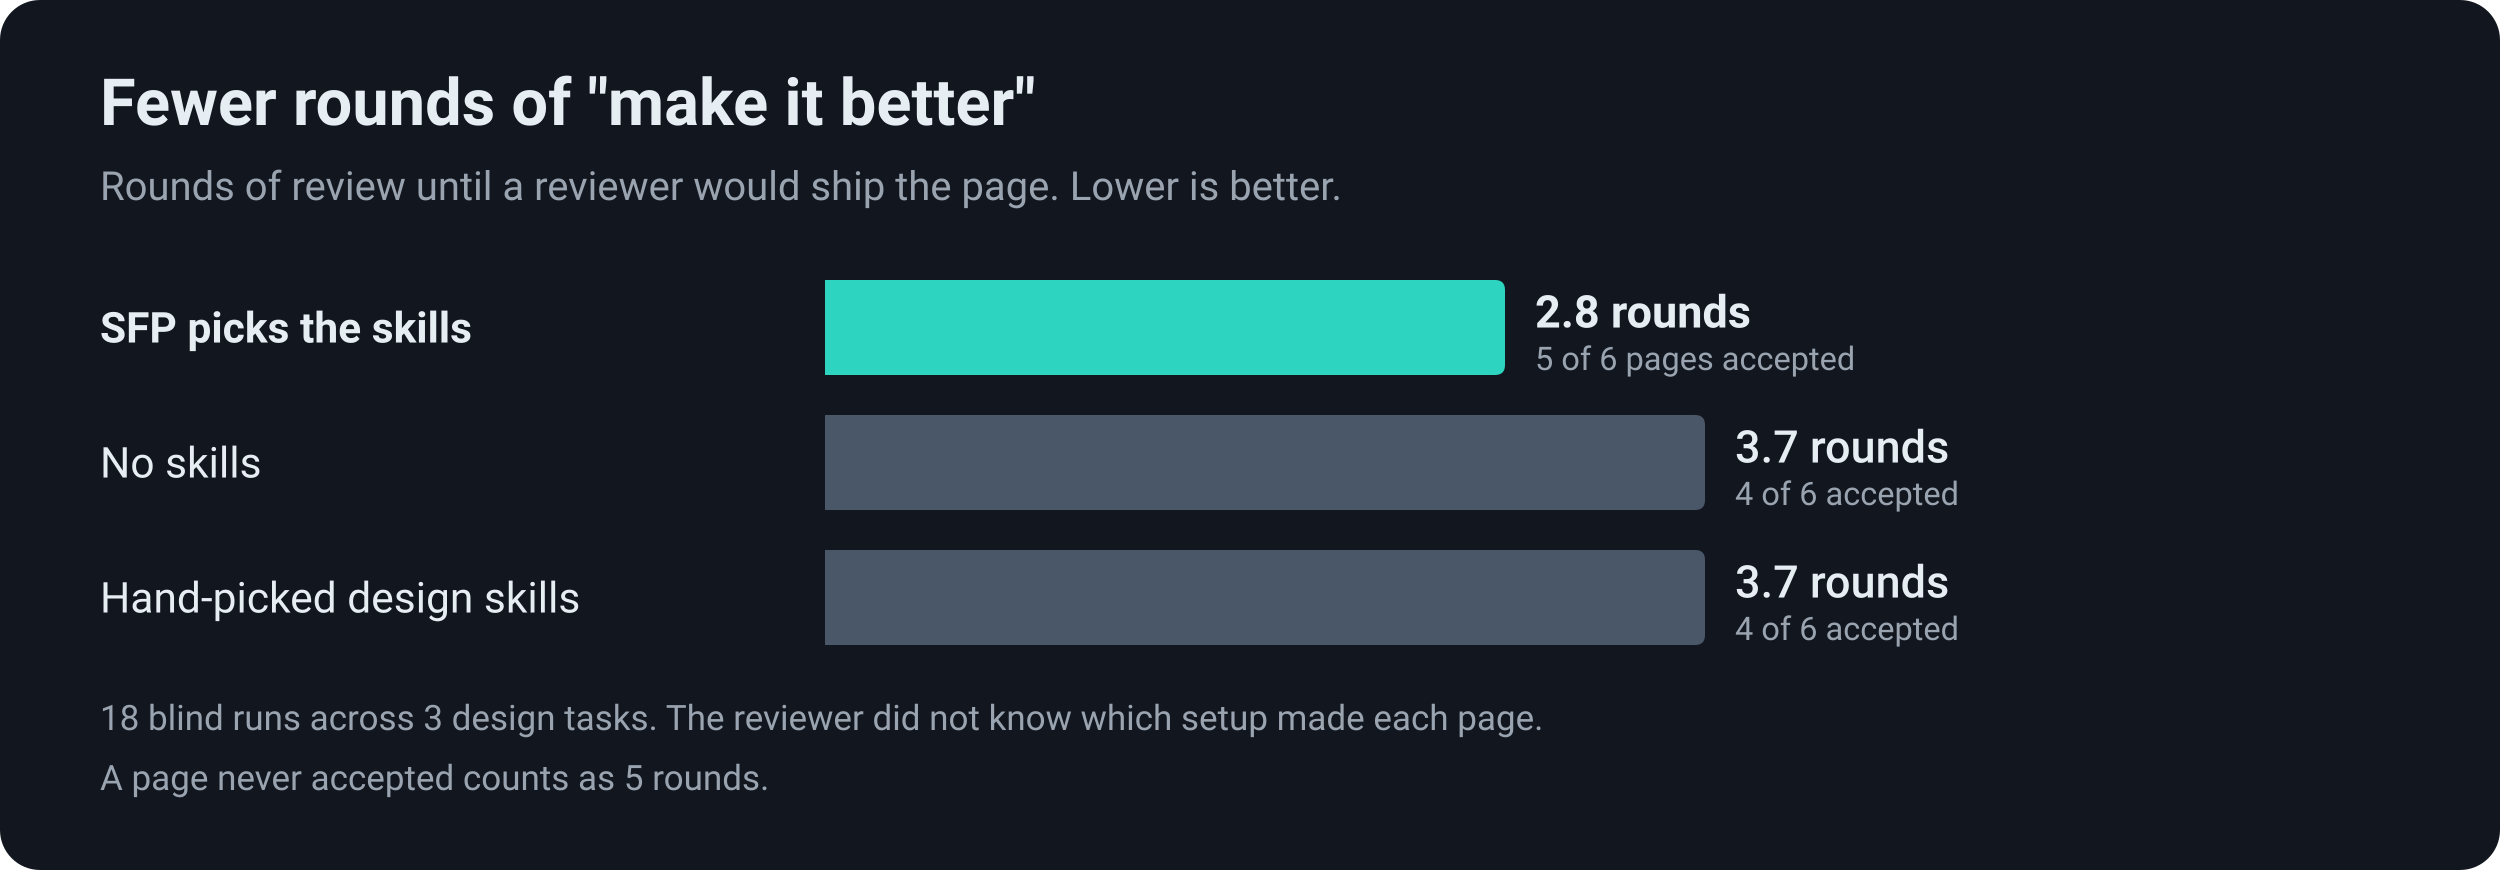
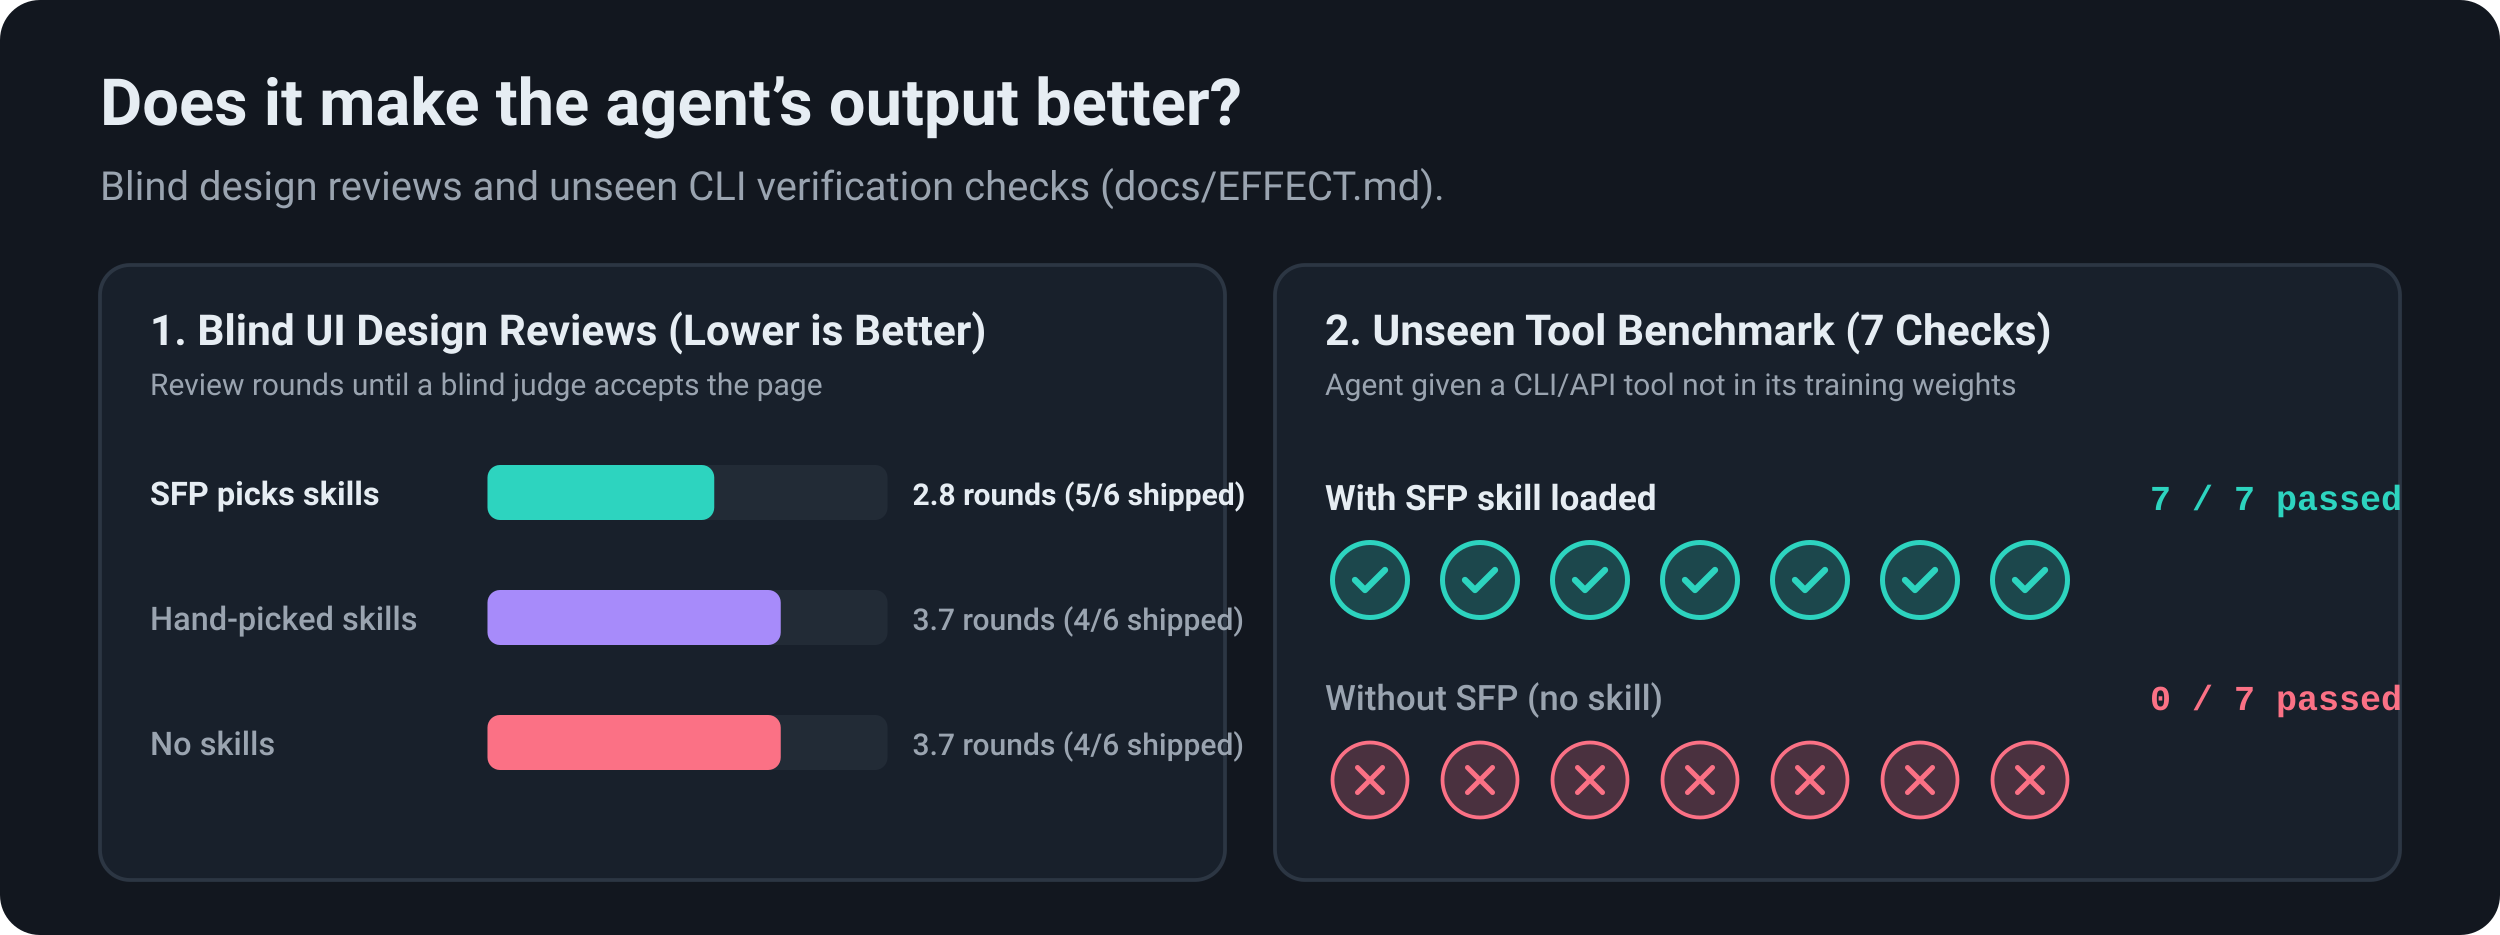
- <svg xmlns="http://www.w3.org/2000/svg" width="1000" height="348" viewBox="0 0 1000 348" role="img" aria-labelledby="t d">
-   <rect width="1000" height="348" rx="16" fill="#12171f" />
-   <text x="40" y="50" font-family="ui-sans-serif, system-ui, -apple-system, 'Segoe UI', Roboto, 'Helvetica Neue', Arial, sans-serif" font-size="26" font-weight="700" fill="#e6edf3" text-anchor="start">Fewer rounds of "make it better"</text>
-   <text x="40" y="80" font-family="ui-sans-serif, system-ui, -apple-system, 'Segoe UI', Roboto, 'Helvetica Neue', Arial, sans-serif" font-size="16" font-weight="400" fill="#9aa4b0" text-anchor="start">Rounds of review until a reviewer would ship the page. Lower is better.</text>
-   <text x="40" y="137.0" font-family="ui-sans-serif, system-ui, -apple-system, 'Segoe UI', Roboto, 'Helvetica Neue', Arial, sans-serif" font-size="17" font-weight="700" fill="#e6edf3" text-anchor="start">SFP picks the skills</text>
-   <path d="M330.0 112.0 H598.0 Q602.0 112.0 602.0 116.0 V146.0 Q602.0 150.0 598.0 150.0 H330.0 Z" fill="#2dd4bf" />
-   <text x="614.0" y="131.0" font-family="ui-sans-serif, system-ui, -apple-system, 'Segoe UI', Roboto, 'Helvetica Neue', Arial, sans-serif" font-size="18" font-weight="700" fill="#e6edf3" text-anchor="start">2.8 rounds</text>
-   <text x="614.0" y="148.0" font-family="ui-sans-serif, system-ui, -apple-system, 'Segoe UI', Roboto, 'Helvetica Neue', Arial, sans-serif" font-size="13" font-weight="400" fill="#9aa4b0" text-anchor="start">5 of 6 pages accepted</text>
-   <text x="40" y="191.0" font-family="ui-sans-serif, system-ui, -apple-system, 'Segoe UI', Roboto, 'Helvetica Neue', Arial, sans-serif" font-size="17" font-weight="400" fill="#e6edf3" text-anchor="start">No skills</text>
-   <path d="M330.0 166.0 H678.0 Q682.0 166.0 682.0 170.0 V200.0 Q682.0 204.0 678.0 204.0 H330.0 Z" fill="#4a5768" />
-   <text x="694.0" y="185.0" font-family="ui-sans-serif, system-ui, -apple-system, 'Segoe UI', Roboto, 'Helvetica Neue', Arial, sans-serif" font-size="18" font-weight="500" fill="#e6edf3" text-anchor="start">3.7 rounds</text>
-   <text x="694.0" y="202.0" font-family="ui-sans-serif, system-ui, -apple-system, 'Segoe UI', Roboto, 'Helvetica Neue', Arial, sans-serif" font-size="13" font-weight="400" fill="#9aa4b0" text-anchor="start">4 of 6 accepted</text>
-   <text x="40" y="245.0" font-family="ui-sans-serif, system-ui, -apple-system, 'Segoe UI', Roboto, 'Helvetica Neue', Arial, sans-serif" font-size="17" font-weight="400" fill="#e6edf3" text-anchor="start">Hand-picked design skills</text>
-   <path d="M330.0 220.0 H678.0 Q682.0 220.0 682.0 224.0 V254.0 Q682.0 258.0 678.0 258.0 H330.0 Z" fill="#4a5768" />
-   <text x="694.0" y="239.0" font-family="ui-sans-serif, system-ui, -apple-system, 'Segoe UI', Roboto, 'Helvetica Neue', Arial, sans-serif" font-size="18" font-weight="500" fill="#e6edf3" text-anchor="start">3.7 rounds</text>
-   <text x="694.0" y="256.0" font-family="ui-sans-serif, system-ui, -apple-system, 'Segoe UI', Roboto, 'Helvetica Neue', Arial, sans-serif" font-size="13" font-weight="400" fill="#9aa4b0" text-anchor="start">4 of 6 accepted</text>
-   <text x="40" y="292" font-family="ui-sans-serif, system-ui, -apple-system, 'Segoe UI', Roboto, 'Helvetica Neue', Arial, sans-serif" font-size="14" font-weight="400" fill="#9aa4b0" text-anchor="start">18 blind runs across 3 design tasks. The reviewer did not know which setup made each page.</text>
-   <text x="40" y="316" font-family="ui-sans-serif, system-ui, -apple-system, 'Segoe UI', Roboto, 'Helvetica Neue', Arial, sans-serif" font-size="14" font-weight="400" fill="#9aa4b0" text-anchor="start">A page never accepted counts as 5 rounds.</text>
+ <svg xmlns="http://www.w3.org/2000/svg" width="1000" height="374" viewBox="0 0 1000 374" role="img" aria-labelledby="t d">
+   <style>
+ text{font-family:ui-sans-serif, system-ui, -apple-system, 'Segoe UI', Roboto, 'Helvetica Neue', Arial, sans-serif}
+ .mono{font-family:ui-monospace, SFMono-Regular, 'SF Mono', Menlo, Consolas, 'Liberation Mono', monospace}
+ .draw{stroke-dasharray:1;stroke-dashoffset:0;animation:draw 1.1s cubic-bezier(.23,1,.32,1) both}
+ .rise{animation:rise .7s cubic-bezier(.23,1,.32,1) both}
+ .fade{animation:fade .8s ease-out both}
+ .grow{transform-box:fill-box;transform-origin:left center;animation:grow 1.1s cubic-bezier(.23,1,.32,1) both}
+ .pop{transform-box:fill-box;transform-origin:center;animation:pop .5s cubic-bezier(.23,1,.32,1) both}
+ .glow{animation:glow 2.6s ease-in-out infinite}
+ .blink{animation:blink 1s steps(1) infinite}
+ @keyframes draw{from{stroke-dashoffset:1}to{stroke-dashoffset:0}}
+ @keyframes rise{from{opacity:0;transform:translateY(10px)}to{opacity:1;transform:none}}
+ @keyframes fade{from{opacity:0}to{opacity:1}}
+ @keyframes grow{from{transform:scaleX(0)}to{transform:scaleX(1)}}
+ @keyframes pop{from{opacity:0;transform:scale(.6)}to{opacity:1;transform:scale(1)}}
+ @keyframes glow{0%,100%{opacity:.45}50%{opacity:1}}
+ @keyframes blink{0%{opacity:1}50%{opacity:0}}
+ @media (prefers-reduced-motion:reduce){*{animation:none!important}.pulse,.cover{display:none}}
+ </style>
+   <rect width="1000" height="374" rx="16" fill="#12171f" />
+   <text x="40" y="50" font-size="26" font-weight="700" fill="#e6edf3" text-anchor="start" class="rise">Does it make the agent’s output better?</text>
+   <text x="40" y="80" font-size="16" font-weight="400" fill="#9aa4b0" text-anchor="start" class="rise" style="animation-delay:0.10s">Blind design reviews and unseen CLI verification checks (docs/EFFECT.md).</text>
+   <g class="rise" style="animation-delay:0.15s">
+     <rect x="40" y="106" width="450" height="246" rx="12" fill="#18202b" stroke="#2c3643" stroke-width="1.5" />
+     <text x="60" y="138" font-size="17" font-weight="700" fill="#e6edf3" text-anchor="start">1. Blind UI Design Reviews (Lower is Better)</text>
+     <text x="60" y="158" font-size="12" font-weight="400" fill="#9aa4b0" text-anchor="start">Review rounds until a blind judge accepts the page</text>
+   </g>
+   <text x="60" y="202" font-size="13" font-weight="700" fill="#e6edf3" text-anchor="start" class="fade" style="animation-delay:0.30s">SFP picks skills</text>
+   <rect x="195" y="186" width="160" height="22" rx="5" fill="#2c3643" fill-opacity=".5" />
+   <rect class="grow" x="195" y="186" width="90.7" height="22" rx="5" fill="#2dd4bf" style="animation-delay:0.50s" />
+   <text x="365" y="202" font-size="12" font-weight="700" fill="#e6edf3" text-anchor="start" class="fade" style="animation-delay:0.90s">2.8 rounds (5/6 shipped)</text>
+   <text x="60" y="252" font-size="13" font-weight="500" fill="#9aa4b0" text-anchor="start" class="fade" style="animation-delay:0.40s">Hand-picked skills</text>
+   <rect x="195" y="236" width="160" height="22" rx="5" fill="#2c3643" fill-opacity=".5" />
+   <rect class="grow" x="195" y="236" width="117.3" height="22" rx="5" fill="#a78bfa" style="animation-delay:0.65s" />
+   <text x="365" y="252" font-size="12" font-weight="500" fill="#9aa4b0" text-anchor="start" class="fade" style="animation-delay:1.00s">3.7 rounds (4/6 shipped)</text>
+   <text x="60" y="302" font-size="13" font-weight="500" fill="#9aa4b0" text-anchor="start" class="fade" style="animation-delay:0.50s">No skills</text>
+   <rect x="195" y="286" width="160" height="22" rx="5" fill="#2c3643" fill-opacity=".5" />
+   <rect class="grow" x="195" y="286" width="117.3" height="22" rx="5" fill="#fb7185" style="animation-delay:0.80s" />
+   <text x="365" y="302" font-size="12" font-weight="500" fill="#9aa4b0" text-anchor="start" class="fade" style="animation-delay:1.10s">3.7 rounds (4/6 shipped)</text>
+   <g class="rise" style="animation-delay:0.25s">
+     <rect x="510" y="106" width="450" height="246" rx="12" fill="#18202b" stroke="#2c3643" stroke-width="1.5" />
+     <text x="530" y="138" font-size="17" font-weight="700" fill="#e6edf3" text-anchor="start">2. Unseen Tool Benchmark (7 Checks)</text>
+     <text x="530" y="158" font-size="12" font-weight="400" fill="#9aa4b0" text-anchor="start">Agent given a CLI/API tool not in its training weights</text>
+   </g>
+   <text x="530" y="204" font-size="14" font-weight="700" fill="#e6edf3" text-anchor="start" class="fade" style="animation-delay:0.40s">With SFP skill loaded</text>
+   <text x="860" y="204" font-size="14" font-weight="700" fill="#2dd4bf" text-anchor="start" class="mono fade" style="animation-delay:0.80s">7 / 7 passed</text>
+   <g class="pop" style="animation-delay:0.50s">
+     <circle cx="548" cy="232" r="15" fill="#2dd4bf" fill-opacity="0.22" stroke="#2dd4bf" stroke-width="2" />
+     <path d="M542 232 l4 4 l8 -8" fill="none" stroke="#2dd4bf" stroke-width="2.5" stroke-linecap="round" stroke-linejoin="round" />
+   </g>
+   <g class="pop" style="animation-delay:0.58s">
+     <circle cx="592" cy="232" r="15" fill="#2dd4bf" fill-opacity="0.22" stroke="#2dd4bf" stroke-width="2" />
+     <path d="M586 232 l4 4 l8 -8" fill="none" stroke="#2dd4bf" stroke-width="2.5" stroke-linecap="round" stroke-linejoin="round" />
+   </g>
+   <g class="pop" style="animation-delay:0.66s">
+     <circle cx="636" cy="232" r="15" fill="#2dd4bf" fill-opacity="0.22" stroke="#2dd4bf" stroke-width="2" />
+     <path d="M630 232 l4 4 l8 -8" fill="none" stroke="#2dd4bf" stroke-width="2.5" stroke-linecap="round" stroke-linejoin="round" />
+   </g>
+   <g class="pop" style="animation-delay:0.74s">
+     <circle cx="680" cy="232" r="15" fill="#2dd4bf" fill-opacity="0.22" stroke="#2dd4bf" stroke-width="2" />
+     <path d="M674 232 l4 4 l8 -8" fill="none" stroke="#2dd4bf" stroke-width="2.5" stroke-linecap="round" stroke-linejoin="round" />
+   </g>
+   <g class="pop" style="animation-delay:0.82s">
+     <circle cx="724" cy="232" r="15" fill="#2dd4bf" fill-opacity="0.22" stroke="#2dd4bf" stroke-width="2" />
+     <path d="M718 232 l4 4 l8 -8" fill="none" stroke="#2dd4bf" stroke-width="2.5" stroke-linecap="round" stroke-linejoin="round" />
+   </g>
+   <g class="pop" style="animation-delay:0.90s">
+     <circle cx="768" cy="232" r="15" fill="#2dd4bf" fill-opacity="0.22" stroke="#2dd4bf" stroke-width="2" />
+     <path d="M762 232 l4 4 l8 -8" fill="none" stroke="#2dd4bf" stroke-width="2.5" stroke-linecap="round" stroke-linejoin="round" />
+   </g>
+   <g class="pop" style="animation-delay:0.98s">
+     <circle cx="812" cy="232" r="15" fill="#2dd4bf" fill-opacity="0.22" stroke="#2dd4bf" stroke-width="2" />
+     <path d="M806 232 l4 4 l8 -8" fill="none" stroke="#2dd4bf" stroke-width="2.5" stroke-linecap="round" stroke-linejoin="round" />
+   </g>
+   <text x="530" y="284" font-size="14" font-weight="500" fill="#9aa4b0" text-anchor="start" class="fade" style="animation-delay:0.60s">Without SFP (no skill)</text>
+   <text x="860" y="284" font-size="14" font-weight="700" fill="#fb7185" text-anchor="start" class="mono fade" style="animation-delay:1.00s">0 / 7 passed</text>
+   <g class="pop" style="animation-delay:0.70s">
+     <circle cx="548" cy="312" r="15" fill="#fb7185" fill-opacity="0.22" stroke="#fb7185" stroke-width="1.5" />
+     <path d="M543 307 l10 10 M553 307 l-10 10" fill="none" stroke="#fb7185" stroke-width="2" stroke-linecap="round" />
+   </g>
+   <g class="pop" style="animation-delay:0.78s">
+     <circle cx="592" cy="312" r="15" fill="#fb7185" fill-opacity="0.22" stroke="#fb7185" stroke-width="1.5" />
+     <path d="M587 307 l10 10 M597 307 l-10 10" fill="none" stroke="#fb7185" stroke-width="2" stroke-linecap="round" />
+   </g>
+   <g class="pop" style="animation-delay:0.86s">
+     <circle cx="636" cy="312" r="15" fill="#fb7185" fill-opacity="0.22" stroke="#fb7185" stroke-width="1.5" />
+     <path d="M631 307 l10 10 M641 307 l-10 10" fill="none" stroke="#fb7185" stroke-width="2" stroke-linecap="round" />
+   </g>
+   <g class="pop" style="animation-delay:0.94s">
+     <circle cx="680" cy="312" r="15" fill="#fb7185" fill-opacity="0.22" stroke="#fb7185" stroke-width="1.5" />
+     <path d="M675 307 l10 10 M685 307 l-10 10" fill="none" stroke="#fb7185" stroke-width="2" stroke-linecap="round" />
+   </g>
+   <g class="pop" style="animation-delay:1.02s">
+     <circle cx="724" cy="312" r="15" fill="#fb7185" fill-opacity="0.22" stroke="#fb7185" stroke-width="1.5" />
+     <path d="M719 307 l10 10 M729 307 l-10 10" fill="none" stroke="#fb7185" stroke-width="2" stroke-linecap="round" />
+   </g>
+   <g class="pop" style="animation-delay:1.10s">
+     <circle cx="768" cy="312" r="15" fill="#fb7185" fill-opacity="0.22" stroke="#fb7185" stroke-width="1.5" />
+     <path d="M763 307 l10 10 M773 307 l-10 10" fill="none" stroke="#fb7185" stroke-width="2" stroke-linecap="round" />
+   </g>
+   <g class="pop" style="animation-delay:1.18s">
+     <circle cx="812" cy="312" r="15" fill="#fb7185" fill-opacity="0.22" stroke="#fb7185" stroke-width="1.5" />
+     <path d="M807 307 l10 10 M817 307 l-10 10" fill="none" stroke="#fb7185" stroke-width="2" stroke-linecap="round" />
+   </g>
</svg>
